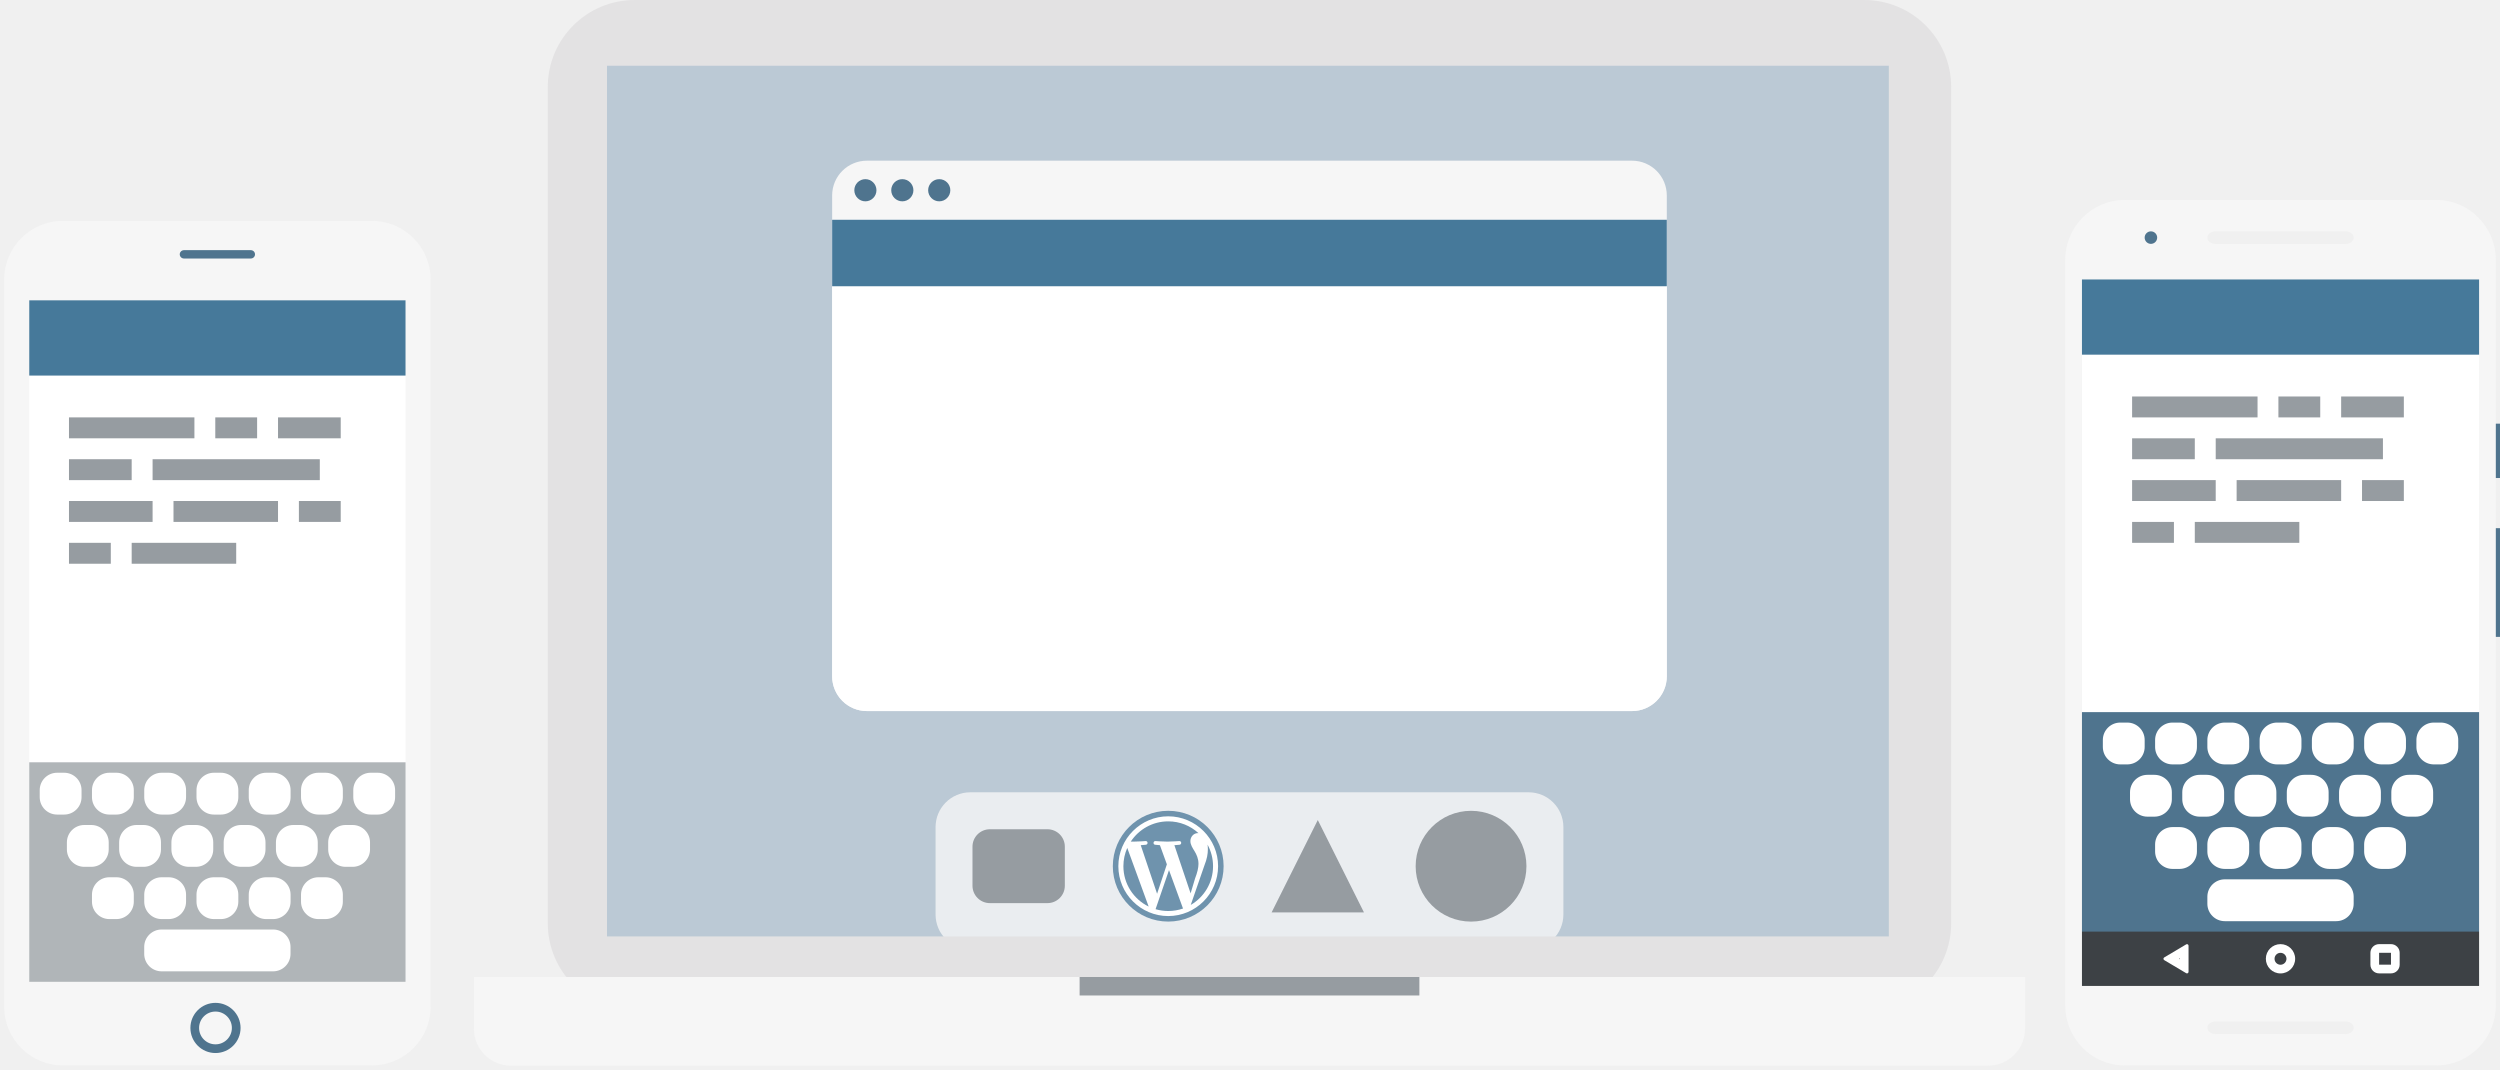
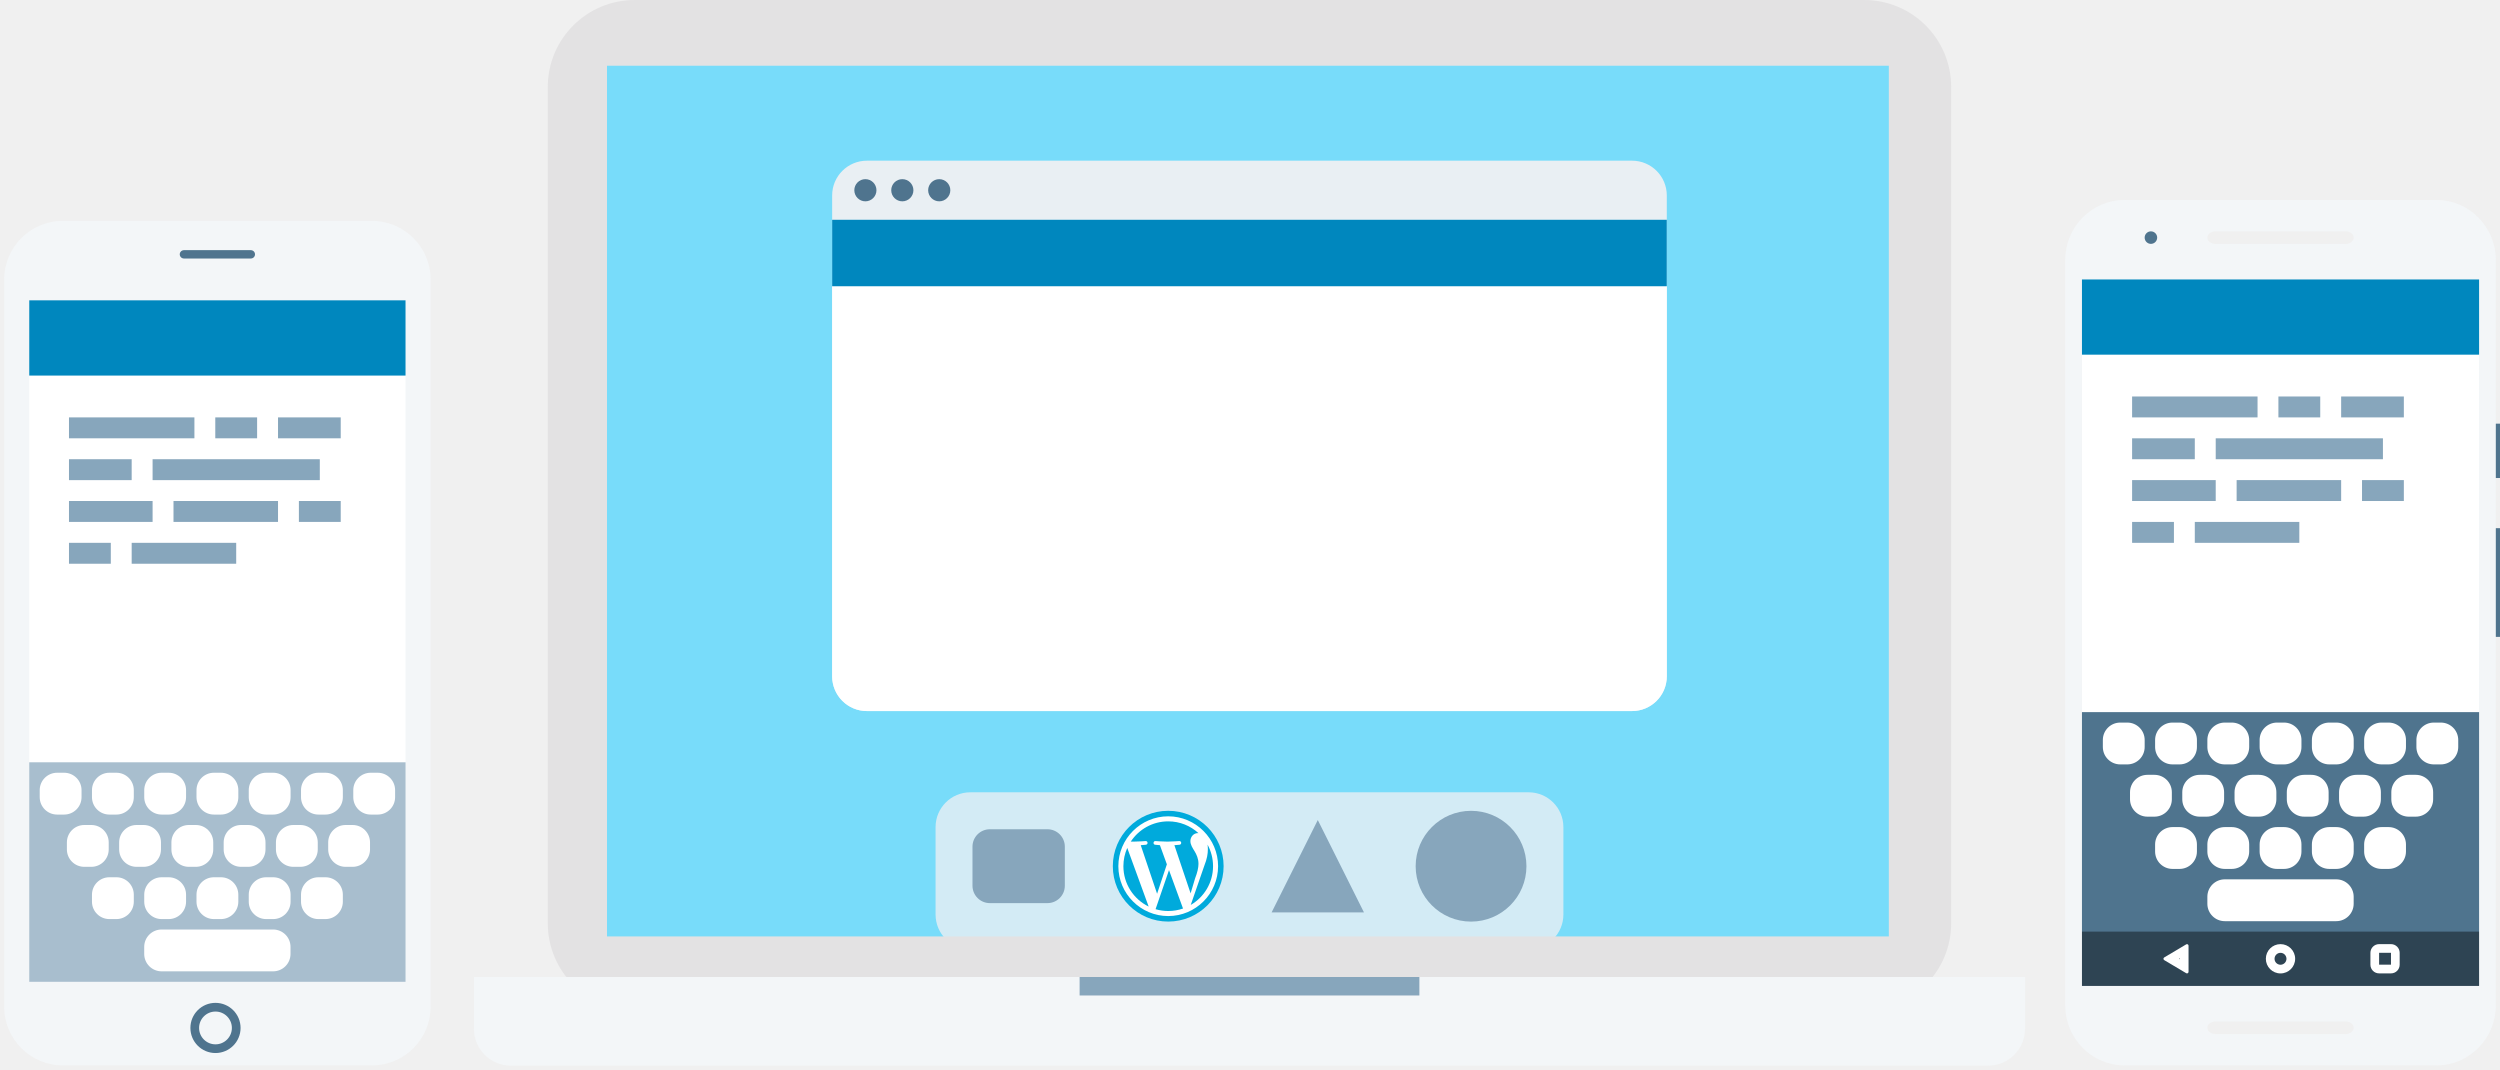
<svg xmlns="http://www.w3.org/2000/svg" xmlns:xlink="http://www.w3.org/1999/xlink" width="575" height="246" viewBox="0 0 575 246" version="1.1">
  <defs>
    <path d="M48.6 191.39C45.41 191.39 42.83 188.81 42.83 185.62 42.83 182.43 45.41 179.85 48.6 179.85 51.78 179.85 54.37 182.43 54.37 185.62 54.37 188.81 51.78 191.39 48.6 191.39L48.6 191.39Z" id="path-1" />
    <mask id="mask-2" maskContentUnits="userSpaceOnUse" maskUnits="objectBoundingBox" x="0" y="0" width="11.54" height="11.54" fill="white">
      <use xlink:href="#path-1" />
    </mask>
    <circle id="path-3" cx="46.63" cy="6.25" r="3.37" />
    <mask id="mask-4" maskContentUnits="userSpaceOnUse" maskUnits="objectBoundingBox" x="0" y="0" width="6.73" height="6.73" fill="white">
      <use xlink:href="#path-3" />
    </mask>
    <path d="M25.13 9.62C25.07 9.62 25 9.6 24.95 9.57L19.89 6.56C19.78 6.5 19.71 6.38 19.71 6.25 19.71 6.12 19.78 6 19.89 5.94L24.95 2.93C25.06 2.87 25.19 2.87 25.3 2.93 25.41 3 25.48 3.12 25.48 3.24L25.48 9.25C25.48 9.38 25.41 9.5 25.3 9.57 25.25 9.6 25.19 9.62 25.13 9.62L25.13 9.62Z" id="path-5" />
    <mask id="mask-6" maskContentUnits="userSpaceOnUse" maskUnits="objectBoundingBox" x="0" y="0" width="5.77" height="6.73" fill="white">
      <use xlink:href="#path-5" />
    </mask>
    <rect id="path-7" x="67.31" y="2.88" width="6.73" height="6.73" rx="2" />
    <mask id="mask-8" maskContentUnits="userSpaceOnUse" maskUnits="objectBoundingBox" x="0" y="0" width="6.73" height="6.73" fill="white">
      <use xlink:href="#path-7" />
    </mask>
    <rect id="path-9" x="0" y="0" width="271.81" height="183.51" />
    <path d="M191.97 0L191.97 104.99C191.97 109.41 188.39 112.99 183.96 112.99L8 112.99C3.58 112.99 0 109.41 0 104.99L0 0 191.97 0Z" id="path-11" />
  </defs>
  <g id="At-a-Glance-(Full)" stroke="none" stroke-width="1" fill="none" fill-rule="evenodd">
    <g id="At-a-Glance---apps-landing-v2---big-intro" transform="translate(-346, -2119)">
      <g id="top-section" transform="translate(-191, -67)">
        <g id="devices" transform="translate(537, 2186)">
          <g id="triple-devices">
            <g id="white-iphone" transform="translate(0, 50)">
              <g id="Contents" transform="translate(3.365385, 15.71154)">
                <g id="Responsive-Calypso">
                  <polygon id="BG" fill="#FFFFFF" points="0.96 3.37 92.31 3.37 92.31 165.87 0.96 165.87" />
-                   <rect id="masterbar" fill="#46799A" x="0" y="0" width="93.27" height="20.67" />
-                   <g id="Text" transform="translate(12.5, 30.28846)" fill="#969CA1">
+                   <rect id="masterbar" fill="#0087BE" x="0" y="0" width="93.27" height="20.67" />
+                   <g id="Text" transform="translate(12.5, 30.28846)" fill="#87A6BC">
                    <rect id="Rectangle-6" x="0" y="0" width="28.85" height="4.81" />
                    <rect id="Rectangle-6-Copy" x="33.65" y="0" width="9.62" height="4.81" />
                    <rect id="Rectangle-6-Copy" x="48.08" y="0" width="14.42" height="4.81" />
                    <rect id="Rectangle-6-Copy" x="0" y="9.62" width="14.42" height="4.81" />
                    <rect id="Rectangle-6-Copy" x="19.23" y="9.62" width="38.46" height="4.81" />
                    <rect id="Rectangle-6-Copy" x="0" y="19.23" width="19.23" height="4.81" />
                    <rect id="Rectangle-6-Copy" x="24.04" y="19.23" width="24.04" height="4.81" />
                    <rect id="Rectangle-6-Copy" x="52.88" y="19.23" width="9.62" height="4.81" />
                    <rect id="Rectangle-6-Copy" x="0" y="28.85" width="9.62" height="4.81" />
                    <rect id="Rectangle-6-Copy" x="14.42" y="28.85" width="24.04" height="4.81" />
                  </g>
                </g>
                <g id="Keyboard" transform="translate(1.923077, 109.6154)">
-                   <rect id="keyboard" fill="#B0B5B8" x="0" y="0" width="89.42" height="54.33" />
+                   <rect id="keyboard" fill="#A8BECE" x="0" y="0" width="89.42" height="54.33" />
                  <rect id="space" fill="#FFFFFF" x="27.88" y="38.46" width="33.65" height="9.62" rx="4" />
                  <g id="bottom-row" transform="translate(15.86538, 26.44231)" fill="#FFFFFF">
                    <rect id="Rectangle-17-Copy" x="0" y="0" width="9.62" height="9.62" rx="4" />
                    <rect id="Rectangle-17-Copy" x="12.02" y="0" width="9.62" height="9.62" rx="4" />
                    <rect id="Rectangle-17-Copy-2" x="24.04" y="0" width="9.62" height="9.62" rx="4" />
                    <rect id="Rectangle-17-Copy-3" x="36.06" y="0" width="9.62" height="9.62" rx="4" />
                    <rect id="Rectangle-17-Copy-4" x="48.08" y="0" width="9.62" height="9.62" rx="4" />
                  </g>
                  <g id="middle-row" transform="translate(10.09615, 14.42308)" fill="#FFFFFF">
                    <rect id="Rectangle-17-Copy" x="0" y="0" width="9.62" height="9.62" rx="4" />
                    <rect id="Rectangle-17-Copy" x="12.02" y="0" width="9.62" height="9.62" rx="4" />
                    <rect id="Rectangle-17-Copy-2" x="24.04" y="0" width="9.62" height="9.62" rx="4" />
                    <rect id="Rectangle-17-Copy-3" x="36.06" y="0" width="9.62" height="9.62" rx="4" />
                    <rect id="Rectangle-17-Copy-4" x="48.08" y="0" width="9.62" height="9.62" rx="4" />
                    <rect id="Rectangle-17-Copy-5" x="60.1" y="0" width="9.62" height="9.62" rx="4" />
                  </g>
                  <g id="top-row" transform="translate(3.846154, 2.403846)" fill="#FFFFFF">
                    <rect id="Rectangle-17-Copy" x="0" y="0" width="9.62" height="9.62" rx="4" />
                    <rect id="Rectangle-17-Copy" x="12.02" y="0" width="9.62" height="9.62" rx="4" />
                    <rect id="Rectangle-17-Copy-2" x="24.04" y="0" width="9.62" height="9.62" rx="4" />
                    <rect id="Rectangle-17-Copy-3" x="36.06" y="0" width="9.62" height="9.62" rx="4" />
                    <rect id="Rectangle-17-Copy-4" x="48.08" y="0" width="9.62" height="9.62" rx="4" />
                    <rect id="Rectangle-17-Copy-5" x="60.1" y="0" width="9.62" height="9.62" rx="4" />
                    <rect id="Rectangle-17-Copy-5" x="72.12" y="0" width="9.62" height="9.62" rx="4" />
                  </g>
                </g>
              </g>
              <g id="iPhone" transform="translate(0.961538, 0.807692)">
-                 <path d="M84.62 0L13.46 0C6.06 0 0 6.06 0 13.46L0 180.77C0 188.17 6.06 194.23 13.46 194.23L84.62 194.23C92.02 194.23 98.08 188.17 98.08 180.77L98.08 13.46C98.08 6.06 92.02 0 84.62 0ZM5.77 18.27L92.31 18.27 92.31 175 5.77 175 5.77 18.27Z" id="Combined-Shape" fill="#F6F6F6" />
+                 <path d="M84.62 0L13.46 0C6.06 0 0 6.06 0 13.46L0 180.77C0 188.17 6.06 194.23 13.46 194.23L84.62 194.23C92.02 194.23 98.08 188.17 98.08 180.77L98.08 13.46C98.08 6.06 92.02 0 84.62 0ZM5.77 18.27L92.31 18.27 92.31 175 5.77 175 5.77 18.27Z" id="Combined-Shape" fill="#F3F6F8" />
                <use id="home-button" stroke="#4F748E" mask="url(#mask-2)" stroke-width="4" xlink:href="#path-1" />
                <path d="M41.35 6.73L56.73 6.73C57.26 6.73 57.69 7.16 57.69 7.69 57.69 8.22 57.26 8.65 56.73 8.65L41.35 8.65C40.82 8.65 40.38 8.22 40.38 7.69 40.38 7.16 40.82 6.73 41.35 6.73L41.35 6.73Z" id="mic" fill="#4F748E" />
              </g>
            </g>
            <g id="white-Nexus-5X" transform="translate(475, 46)">
              <g id="Contents" transform="translate(2.403846, 14.90385)">
                <g id="Responsive-Calypso" transform="translate(0.480769, 0)">
                  <polygon id="BG" fill="#FFFFFF" points="0.96 3.37 92.31 3.37 92.31 165.87 0.96 165.87" />
-                   <rect id="masterbar" fill="#46799A" x="0" y="0" width="93.27" height="20.67" />
-                   <g id="Text" transform="translate(12.5, 30.28846)" fill="#969CA1">
+                   <rect id="masterbar" fill="#0087BE" x="0" y="0" width="93.27" height="20.67" />
+                   <g id="Text" transform="translate(12.5, 30.28846)" fill="#87A6BC">
                    <rect id="Rectangle-6" x="0" y="0" width="28.85" height="4.81" />
                    <rect id="Rectangle-6-Copy" x="33.65" y="0" width="9.62" height="4.81" />
                    <rect id="Rectangle-6-Copy" x="48.08" y="0" width="14.42" height="4.81" />
                    <rect id="Rectangle-6-Copy" x="0" y="9.62" width="14.42" height="4.81" />
                    <rect id="Rectangle-6-Copy" x="19.23" y="9.62" width="38.46" height="4.81" />
                    <rect id="Rectangle-6-Copy" x="0" y="19.23" width="19.23" height="4.81" />
                    <rect id="Rectangle-6-Copy" x="24.04" y="19.23" width="24.04" height="4.81" />
                    <rect id="Rectangle-6-Copy" x="52.88" y="19.23" width="9.62" height="4.81" />
                    <rect id="Rectangle-6-Copy" x="0" y="28.85" width="9.62" height="4.81" />
                    <rect id="Rectangle-6-Copy" x="14.42" y="28.85" width="24.04" height="4.81" />
                  </g>
                </g>
                <g id="Keyboard" transform="translate(0, 102.8846)">
                  <rect id="keyboard" fill="#4F748E" x="0" y="0" width="93.75" height="53.37" />
                  <rect id="space" fill="#FFFFFF" x="30.29" y="38.46" width="33.65" height="9.62" rx="4" />
                  <g id="bottom-row" transform="translate(18.26923, 26.44231)" fill="#FFFFFF">
                    <rect id="Rectangle-17-Copy" x="0" y="0" width="9.62" height="9.62" rx="4" />
                    <rect id="Rectangle-17-Copy" x="12.02" y="0" width="9.62" height="9.62" rx="4" />
                    <rect id="Rectangle-17-Copy-2" x="24.04" y="0" width="9.62" height="9.62" rx="4" />
                    <rect id="Rectangle-17-Copy-3" x="36.06" y="0" width="9.62" height="9.62" rx="4" />
                    <rect id="Rectangle-17-Copy-4" x="48.08" y="0" width="9.62" height="9.62" rx="4" />
                  </g>
                  <g id="middle-row" transform="translate(12.5, 14.42308)" fill="#FFFFFF">
                    <rect id="Rectangle-17-Copy" x="0" y="0" width="9.62" height="9.62" rx="4" />
                    <rect id="Rectangle-17-Copy" x="12.02" y="0" width="9.62" height="9.62" rx="4" />
                    <rect id="Rectangle-17-Copy-2" x="24.04" y="0" width="9.62" height="9.62" rx="4" />
                    <rect id="Rectangle-17-Copy-3" x="36.06" y="0" width="9.62" height="9.62" rx="4" />
                    <rect id="Rectangle-17-Copy-4" x="48.08" y="0" width="9.62" height="9.62" rx="4" />
                    <rect id="Rectangle-17-Copy-5" x="60.1" y="0" width="9.62" height="9.62" rx="4" />
                  </g>
                  <g id="top-row" transform="translate(6.25, 2.403846)" fill="#FFFFFF">
                    <rect id="Rectangle-17-Copy" x="0" y="0" width="9.62" height="9.62" rx="4" />
                    <rect id="Rectangle-17-Copy" x="12.02" y="0" width="9.62" height="9.62" rx="4" />
                    <rect id="Rectangle-17-Copy-2" x="24.04" y="0" width="9.62" height="9.62" rx="4" />
                    <rect id="Rectangle-17-Copy-3" x="36.06" y="0" width="9.62" height="9.62" rx="4" />
                    <rect id="Rectangle-17-Copy-4" x="48.08" y="0" width="9.62" height="9.62" rx="4" />
                    <rect id="Rectangle-17-Copy-5" x="60.1" y="0" width="9.62" height="9.62" rx="4" />
                    <rect id="Rectangle-17-Copy-5" x="72.12" y="0" width="9.62" height="9.62" rx="4" />
                  </g>
                </g>
                <g id="Systembar" transform="translate(0.480769, 153.3654)">
-                   <rect fill="#3D4145" x="0" y="0" width="93.27" height="15.38" />
+                   <rect fill="#2E4453" x="0" y="0" width="93.27" height="15.38" />
                  <use id="home" stroke="#FFFFFF" mask="url(#mask-4)" stroke-width="4" xlink:href="#path-3" />
                  <use id="back" stroke="#FFFFFF" mask="url(#mask-6)" stroke-width="4" xlink:href="#path-5" />
                  <use id="multitask" stroke="#FFFFFF" mask="url(#mask-8)" stroke-width="4" xlink:href="#path-7" />
                </g>
              </g>
              <g id="Phone">
-                 <path d="M85.44 0L13.59 0C6.12 0 0 6.21 0 13.79L0 185.24C0 192.83 6.12 199.04 13.59 199.04L85.44 199.04C92.92 199.04 99.04 192.83 99.04 185.24L99.04 13.79C99.04 6.21 92.92 0 85.44 0ZM3.85 18.27L95.19 18.27 95.19 180.77 3.85 180.77 3.85 18.27ZM34.56 7.21L64.48 7.21C65.51 7.21 66.35 7.86 66.35 8.65 66.35 9.45 65.51 10.1 64.48 10.1L34.56 10.1C33.53 10.1 32.69 9.45 32.69 8.65 32.69 7.86 33.53 7.21 34.56 7.21L34.56 7.21ZM34.56 188.94L64.48 188.94C65.51 188.94 66.35 189.59 66.35 190.38 66.35 191.18 65.51 191.83 64.48 191.83L34.56 191.83C33.53 191.83 32.69 191.18 32.69 190.38 32.69 189.59 33.53 188.94 34.56 188.94L34.56 188.94Z" id="Combined-Shape" fill="#F6F6F6" />
+                 <path d="M85.44 0L13.59 0C6.12 0 0 6.21 0 13.79L0 185.24C0 192.83 6.12 199.04 13.59 199.04L85.44 199.04C92.92 199.04 99.04 192.83 99.04 185.24L99.04 13.79C99.04 6.21 92.92 0 85.44 0ZM3.85 18.27L95.19 18.27 95.19 180.77 3.85 180.77 3.85 18.27ZM34.56 7.21L64.48 7.21C65.51 7.21 66.35 7.86 66.35 8.65 66.35 9.45 65.51 10.1 64.48 10.1L34.56 10.1C33.53 10.1 32.69 9.45 32.69 8.65 32.69 7.86 33.53 7.21 34.56 7.21L34.56 7.21ZM34.56 188.94L64.48 188.94C65.51 188.94 66.35 189.59 66.35 190.38 66.35 191.18 65.51 191.83 64.48 191.83L34.56 191.83C33.53 191.83 32.69 191.18 32.69 190.38 32.69 189.59 33.53 188.94 34.56 188.94L34.56 188.94Z" id="Combined-Shape" fill="#F3F6F8" />
                <circle id="camera" fill="#4F748E" cx="19.71" cy="8.65" r="1.44" />
                <g id="Buttons" transform="translate(99.03846, 51.44231)" fill="#4F748E">
                  <rect id="Rectangle-92" x="0" y="0" width="0.96" height="12.5" />
                  <rect id="Rectangle-92" x="0" y="24.04" width="0.96" height="25" />
                </g>
              </g>
            </g>
            <g id="MacBook" transform="translate(109, 0)">
              <rect id="top" fill="#E3E2E3" x="16.99" y="0" width="322.78" height="232.36" rx="20" />
-               <path d="M0 224.71L0 236.6C0 241.3 3.8 245.1 8.49 245.1L348.26 245.1C352.95 245.1 356.76 241.3 356.76 236.6L356.76 224.71 0 224.71 0 224.71Z" id="bottom" fill="#F6F6F6" />
-               <rect id="groove" fill="#969CA1" x="139.31" y="224.71" width="78.15" height="4.25" />
-               <rect id="screen" fill="#BBC9D5" x="30.61" y="15" width="297.38" height="203.98" />
+               <path d="M0 224.71L0 236.6C0 241.3 3.8 245.1 8.49 245.1L348.26 245.1C352.95 245.1 356.76 241.3 356.76 236.6L356.76 224.71 0 224.71 0 224.71Z" id="bottom" fill="#F3F6F8" />
+               <rect id="groove" fill="#87A6BC" x="139.31" y="224.71" width="78.15" height="4.25" />
+               <rect id="screen" fill="#78DCFA" x="30.61" y="15" width="297.38" height="203.98" />
              <g id="OSX" transform="translate(42.47104, 32.70851)">
                <g id="OSX-Dock">
                  <mask id="mask-10" fill="white">
                    <use xlink:href="#path-9" />
                  </mask>
-                   <use id="Mask" fill="#BBC9D5" xlink:href="#path-9" />
-                   <rect id="dock" fill-opacity="0.8" fill="#F6F6F6" mask="url(#mask-10)" x="63.71" y="149.52" width="144.4" height="36.11" rx="8" />
-                   <rect id="finder" fill="#969CA1" mask="url(#mask-10)" x="72.2" y="158.02" width="21.24" height="16.99" rx="4" />
-                   <polygon id="Triangle-1" fill="#969CA1" mask="url(#mask-10)" points="151.62 155.9 162.24 177.14 141 177.14" />
-                   <ellipse id="Oval-1" fill="#969CA1" mask="url(#mask-10)" cx="186.87" cy="166.52" rx="12.74" ry="12.74" />
+                   <use id="Mask" fill="#78DCFA" xlink:href="#path-9" />
+                   <rect id="dock" fill-opacity="0.8" fill="#E9EFF3" mask="url(#mask-10)" x="63.71" y="149.52" width="144.4" height="36.11" rx="8" />
+                   <rect id="finder" fill="#87A6BC" mask="url(#mask-10)" x="72.2" y="158.02" width="21.24" height="16.99" rx="4" />
+                   <polygon id="Triangle-1" fill="#87A6BC" mask="url(#mask-10)" points="151.62 155.9 162.24 177.14 141 177.14" />
+                   <ellipse id="Oval-1" fill="#87A6BC" mask="url(#mask-10)" cx="186.87" cy="166.52" rx="12.74" ry="12.74" />
                  <g id="WordPress" mask="url(#mask-10)">
                    <g transform="translate(104.4788, 149.5246)">
-                       <ellipse id="circle" fill="#6F93AD" cx="12.74" cy="16.99" rx="12.74" ry="12.74" />
+                       <ellipse id="circle" fill="#00AADC" cx="12.74" cy="16.99" rx="12.74" ry="12.74" />
                      <path d="M17.92 25.9L21.07 16.8C21.66 15.33 21.86 14.15 21.86 13.1 21.86 12.72 21.83 12.37 21.79 12.04 22.59 13.51 23.05 15.2 23.05 16.99 23.05 20.8 20.99 24.12 17.92 25.9L17.92 25.9ZM14.16 12.16C14.78 12.12 15.34 12.06 15.34 12.06 15.9 11.99 15.83 11.18 15.28 11.21 15.28 11.21 13.61 11.34 12.53 11.34 11.52 11.34 9.81 11.21 9.81 11.21 9.26 11.18 9.19 12.03 9.75 12.06 9.75 12.06 10.27 12.12 10.83 12.16L12.43 16.56 10.18 23.33 6.42 12.16C7.05 12.12 7.6 12.06 7.6 12.06 8.16 11.99 8.09 11.18 7.54 11.21 7.54 11.21 5.87 11.34 4.79 11.34 4.6 11.34 4.37 11.33 4.13 11.33 5.97 8.53 9.14 6.68 12.74 6.68 15.43 6.68 17.87 7.71 19.7 9.39 19.66 9.38 19.62 9.38 19.57 9.38 18.56 9.38 17.84 10.26 17.84 11.21 17.84 12.06 18.33 12.78 18.85 13.63 19.24 14.31 19.7 15.2 19.7 16.47 19.7 17.35 19.44 18.46 18.92 19.8L17.89 23.24 14.16 12.16ZM12.74 27.3C11.73 27.3 10.75 27.15 9.83 26.88L12.92 17.89 16.09 26.58C16.11 26.63 16.14 26.67 16.16 26.72 15.09 27.1 13.94 27.3 12.74 27.3L12.74 27.3ZM2.43 16.99C2.43 15.5 2.75 14.08 3.32 12.79L8.24 26.27C4.8 24.6 2.43 21.07 2.43 16.99L2.43 16.99ZM12.74 5.52C6.42 5.52 1.27 10.67 1.27 16.99 1.27 23.32 6.42 28.46 12.74 28.46 19.06 28.46 24.21 23.32 24.21 16.99 24.21 10.67 19.06 5.52 12.74 5.52L12.74 5.52Z" id="logomark" fill="#FFFFFF" />
                    </g>
                  </g>
                </g>
                <g id="App,-Linux/OSX" transform="translate(39.92278, 4.247859)">
-                   <rect id="Browser" fill="#F6F6F6" x="0" y="0" width="191.97" height="126.59" rx="8" />
+                   <rect id="Browser" fill="#E9EFF3" x="0" y="0" width="191.97" height="126.59" rx="8" />
                  <g id="Contents" transform="translate(0, 13.59315)">
                    <mask id="mask-12" fill="white">
                      <use xlink:href="#path-11" />
                    </mask>
                    <use id="Mask" fill="#FFFFFF" xlink:href="#path-11" />
                  </g>
-                   <rect id="masterbar" fill="#46799A" x="0" y="13.59" width="191.97" height="15.29" />
+                   <rect id="masterbar" fill="#0087BE" x="0" y="13.59" width="191.97" height="15.29" />
                  <path d="M7.64 9.35C6.24 9.35 5.1 8.2 5.1 6.8 5.1 5.39 6.24 4.25 7.64 4.25 9.05 4.25 10.19 5.39 10.19 6.8 10.19 8.2 9.05 9.35 7.64 9.35ZM24.63 9.35C23.23 9.35 22.08 8.2 22.08 6.8 22.08 5.39 23.23 4.25 24.63 4.25 26.04 4.25 27.18 5.39 27.18 6.8 27.18 8.2 26.04 9.35 24.63 9.35ZM16.14 9.35C14.73 9.35 13.59 8.2 13.59 6.8 13.59 5.39 14.73 4.25 16.14 4.25 17.55 4.25 18.69 5.39 18.69 6.8 18.69 8.2 17.55 9.35 16.14 9.35Z" id="OSX/Linux" fill="#4F748E" />
                </g>
              </g>
              <path d="M26.48 11L329.52 11 329.52 219.89 26.48 219.89 26.48 11ZM30.58 15.1L325.43 15.1 325.43 215.38 30.58 215.38 30.58 15.1Z" id="Edge-overlay" fill="#E3E2E3" />
            </g>
          </g>
        </g>
      </g>
    </g>
  </g>
</svg>
